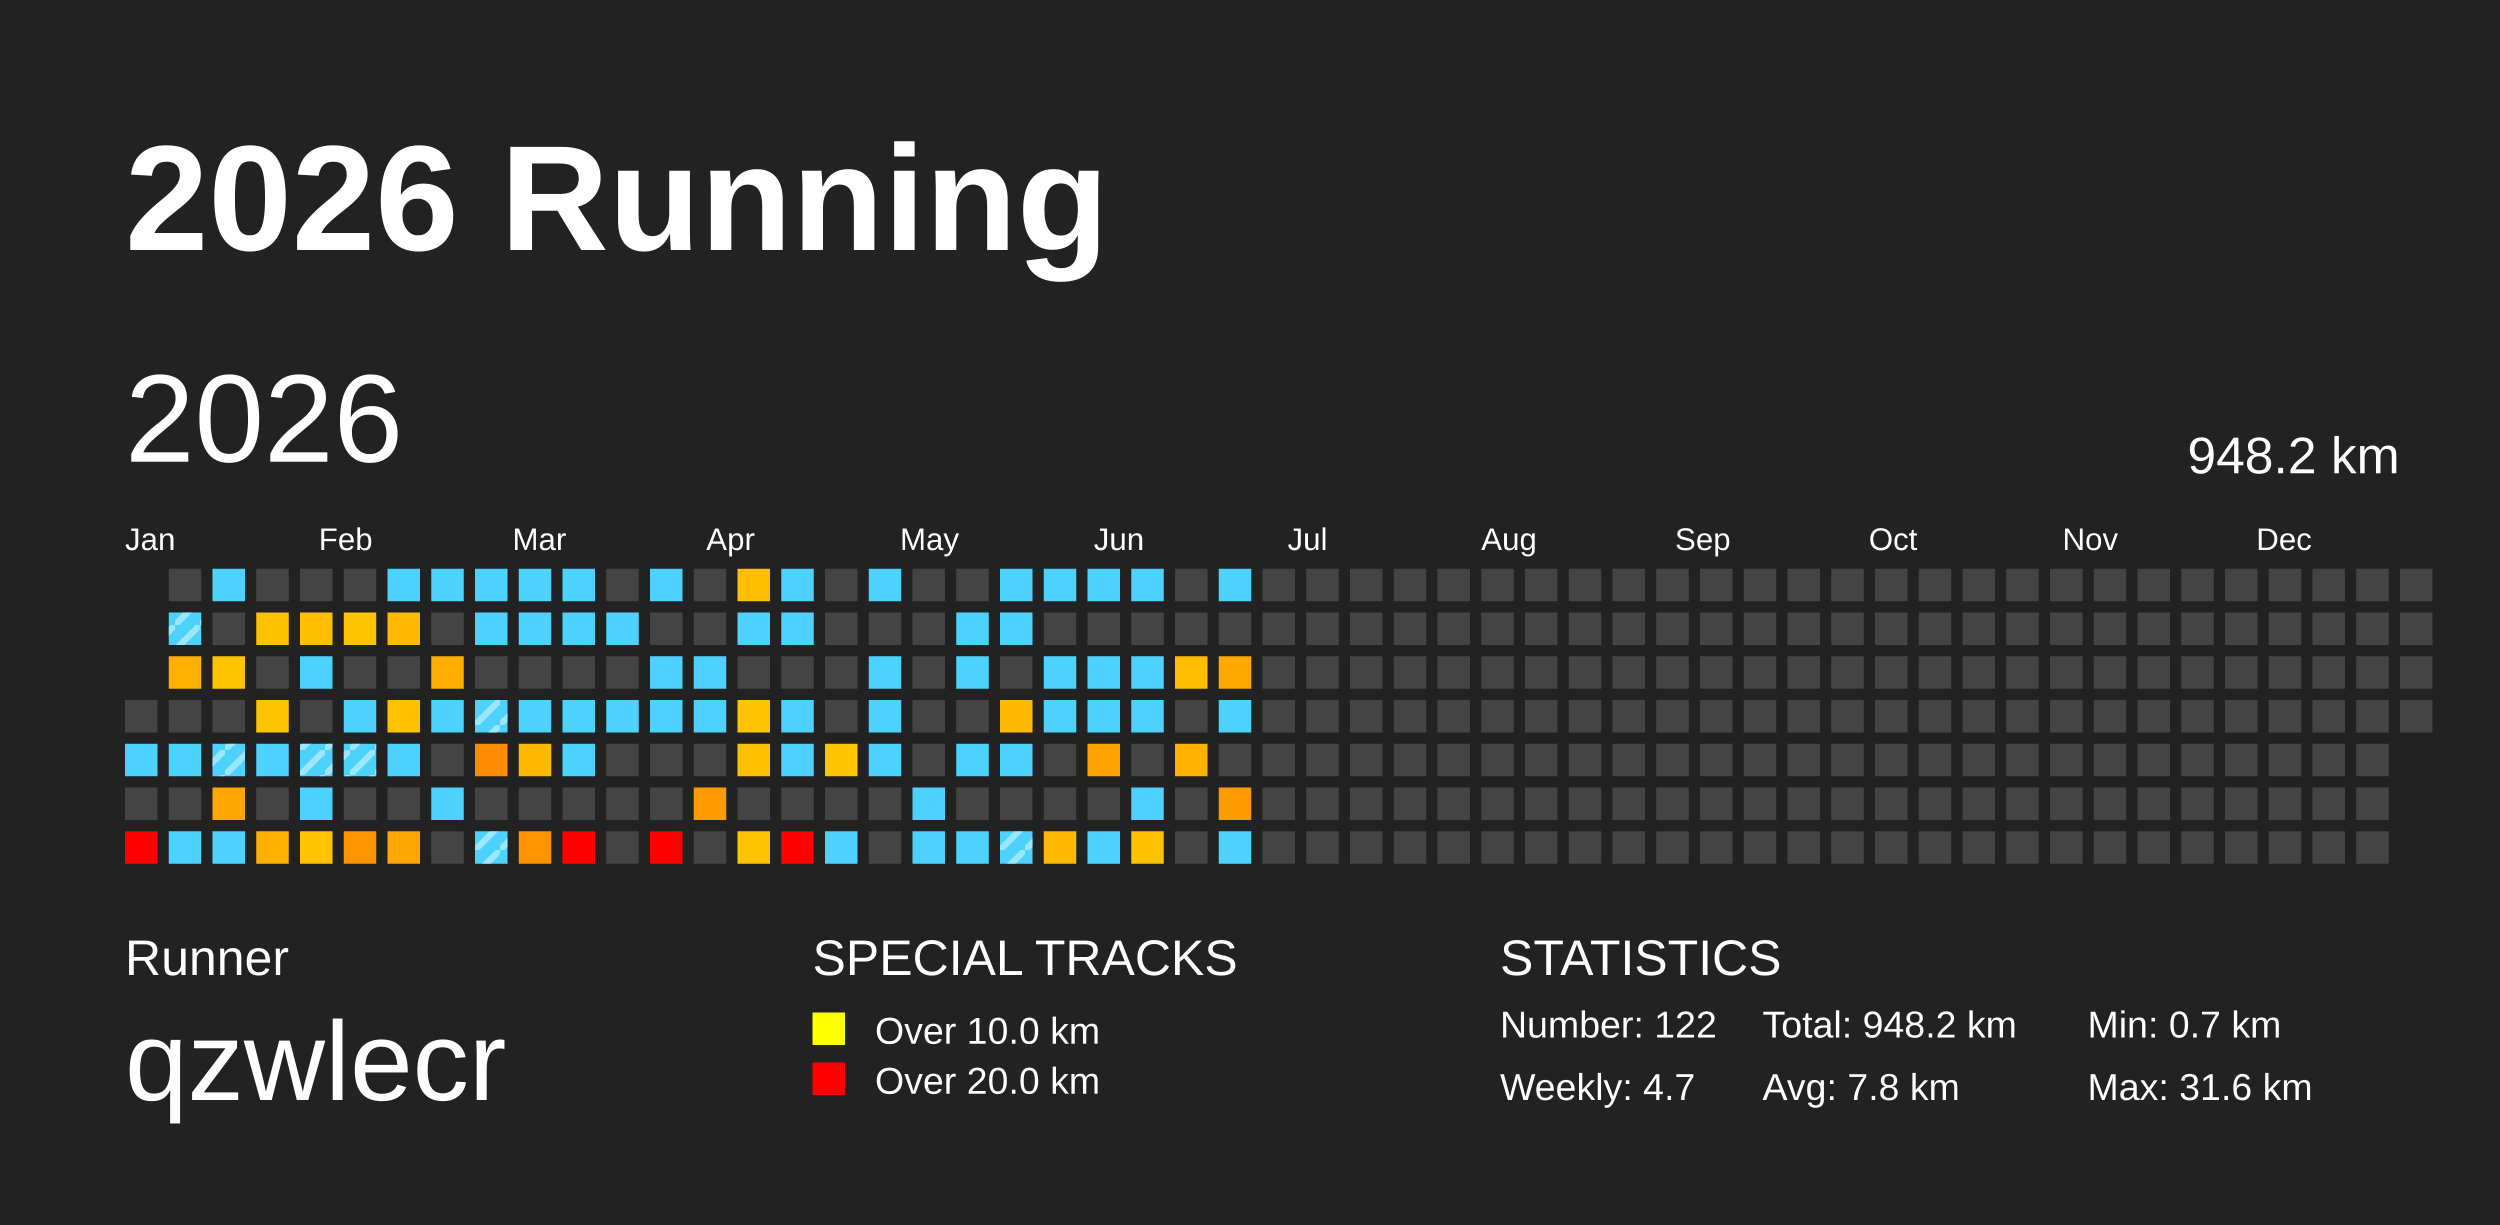
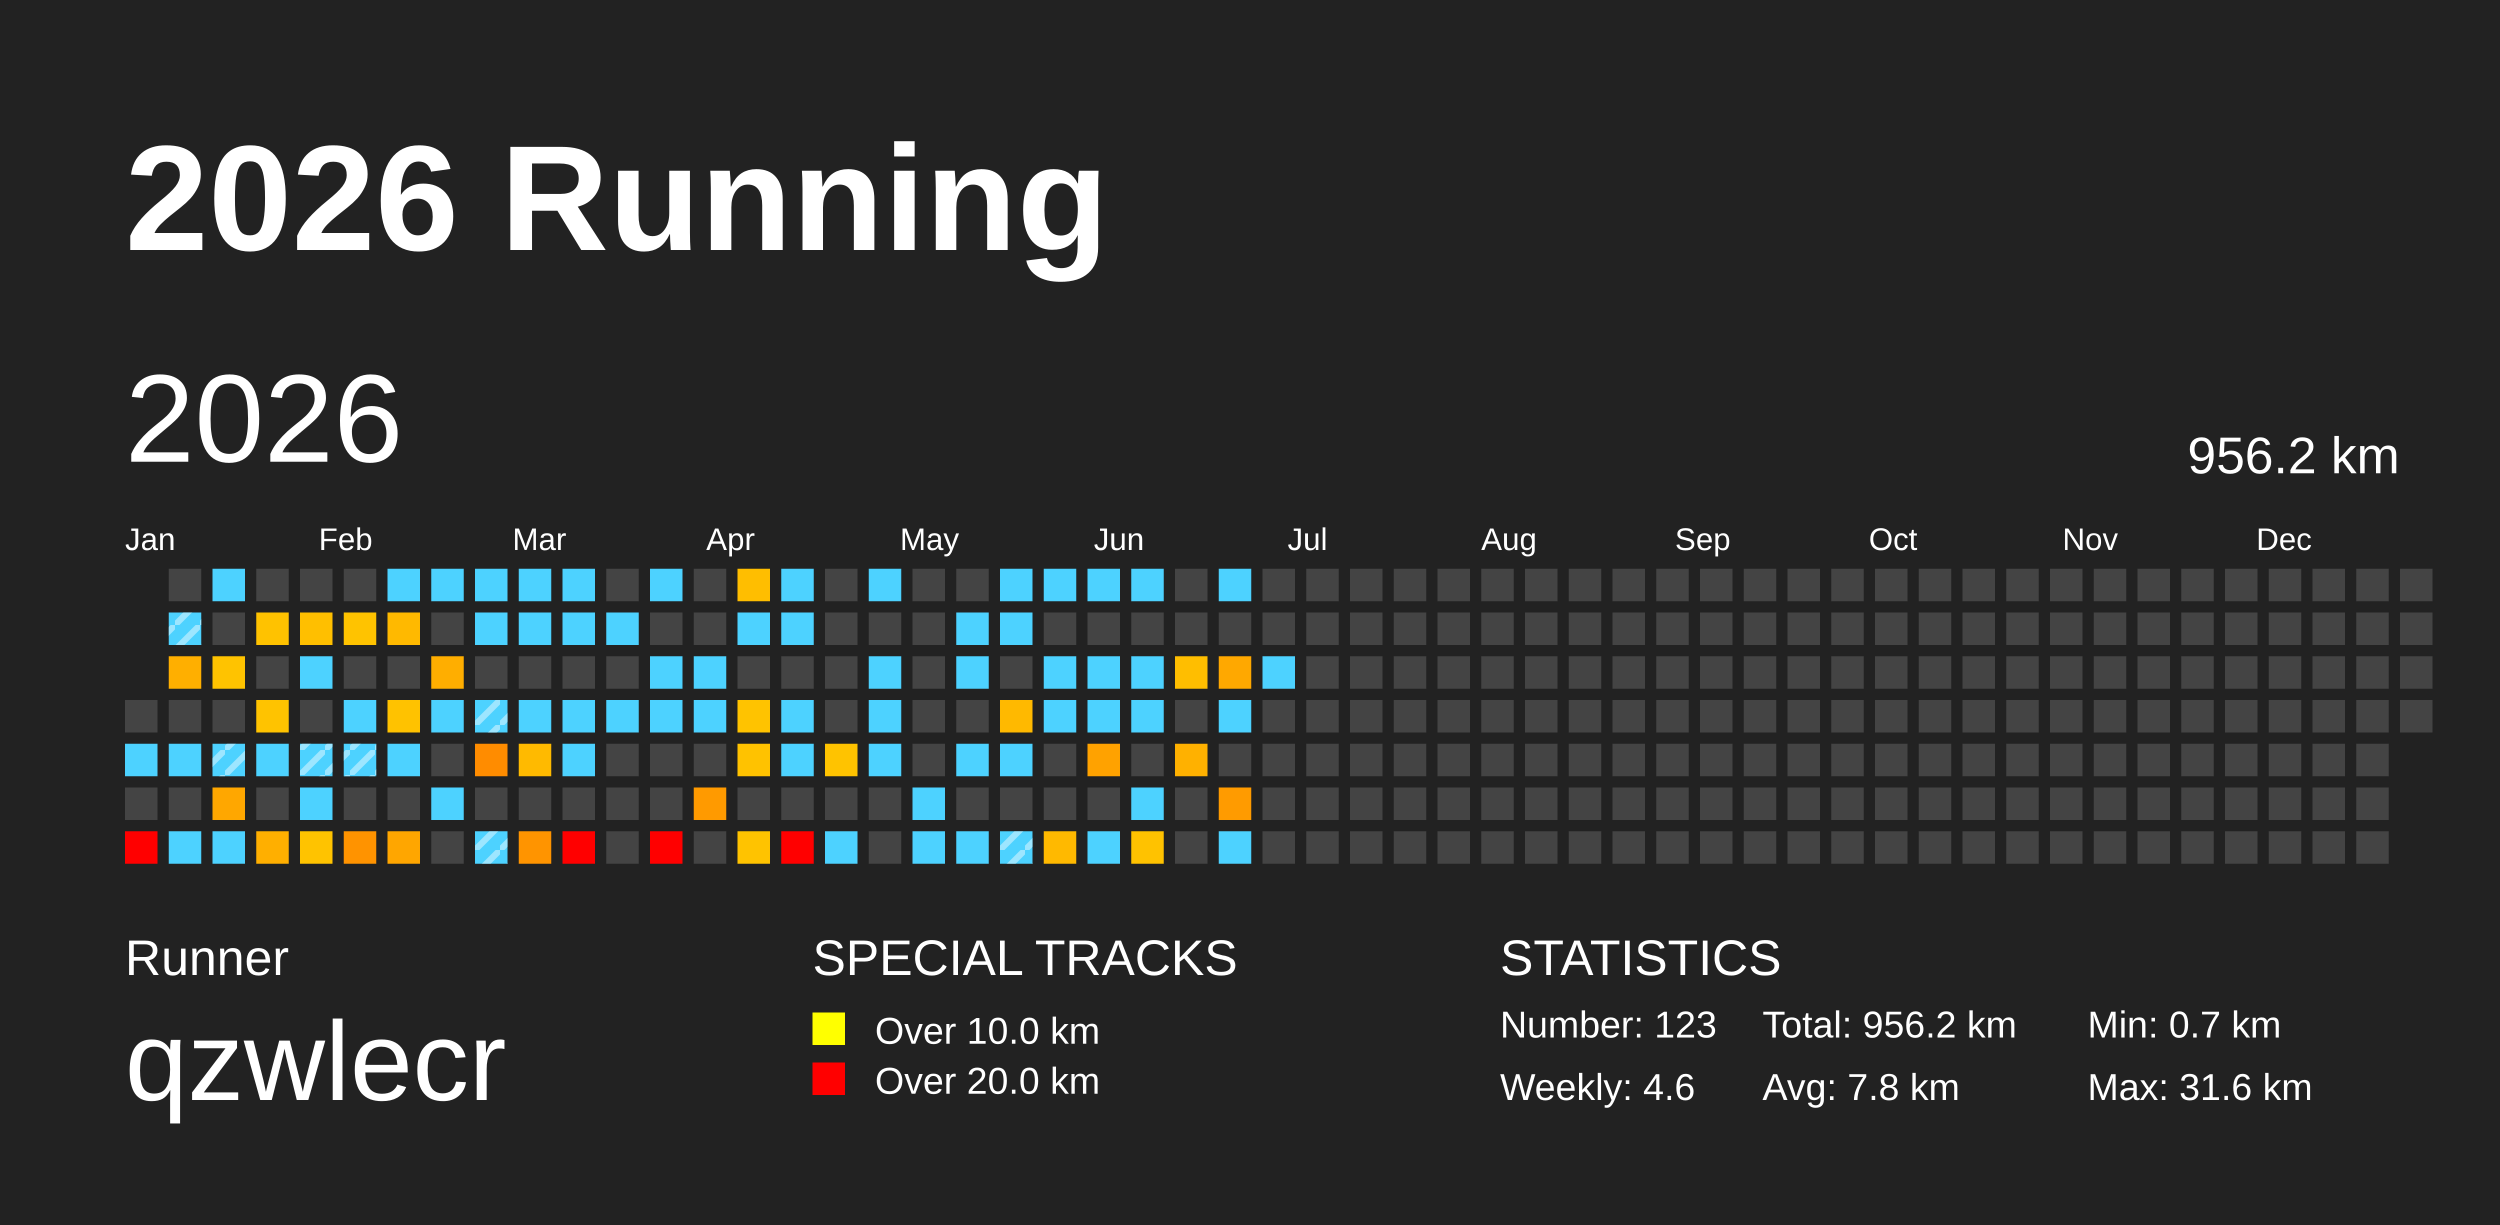
<svg xmlns="http://www.w3.org/2000/svg" baseProfile="full" height="98mm" version="1.1" viewBox="0,0,200,98" width="200mm">
  <defs>
    <pattern height="2" id="indoor-stripe" patternUnits="userSpaceOnUse" width="2">
      <line stroke="white" stroke-opacity="0.45" stroke-width="0.5" x1="0" x2="2" y1="2" y2="0" />
    </pattern>
  </defs>
  <rect fill="#222222" height="98" width="200" x="0" y="0" />
  <text fill="#FFFFFF" style="font-size:12px; font-family:Arial; font-weight:bold;" x="10" y="20">2026 Running</text>
  <text fill="#FFFFFF" style="font-size:4px; font-family:Arial" x="10" y="78">Runner</text>
  <text fill="#FFFFFF" style="font-size:9px; font-family:Arial" x="10" y="88">qzwlecr</text>
  <text fill="#FFFFFF" style="font-size:4px; font-family:Arial" x="65" y="78">SPECIAL TRACKS</text>
  <rect fill="yellow" height="2.6" width="2.6" x="65" y="81" />
  <text fill="#FFFFFF" style="font-size:3px; font-family:Arial" x="70" y="83.5">Over 10.0 km</text>
  <rect fill="red" height="2.6" width="2.6" x="65" y="85" />
  <text fill="#FFFFFF" style="font-size:3px; font-family:Arial" x="70" y="87.5">Over 20.0 km</text>
  <text fill="#FFFFFF" style="font-size:4px; font-family:Arial" x="120" y="78">STATISTICS</text>
-   <text fill="#FFFFFF" style="font-size:3px; font-family:Arial" x="120" y="83">Number: 122</text>
-   <text fill="#FFFFFF" style="font-size:3px; font-family:Arial" x="120" y="88">Weekly: 4.7</text>
-   <text fill="#FFFFFF" style="font-size:3px; font-family:Arial" x="141" y="83">Total: 948.2 km</text>
+   <text fill="#FFFFFF" style="font-size:3px; font-family:Arial" x="120" y="83">Number: 123</text>
+   <text fill="#FFFFFF" style="font-size:3px; font-family:Arial" x="120" y="88">Weekly: 4.6</text>
+   <text fill="#FFFFFF" style="font-size:3px; font-family:Arial" x="141" y="83">Total: 956.2 km</text>
  <text fill="#FFFFFF" style="font-size:3px; font-family:Arial" x="141" y="88">Avg: 7.8 km</text>
  <text fill="#FFFFFF" style="font-size:3px; font-family:Arial" x="167" y="83">Min: 0.7 km</text>
  <text fill="#FFFFFF" style="font-size:3px; font-family:Arial" x="167" y="88">Max: 31.6 km</text>
  <text dominant-baseline="hanging" fill="#FFFFFF" style="font-size:10.0px; font-family:Arial;" x="10" y="30">2026</text>
-   <text dominant-baseline="hanging" fill="#FFFFFF" style="font-size:4.125px; font-family:Arial;" x="175" y="35">948.2 km</text>
+   <text dominant-baseline="hanging" fill="#FFFFFF" style="font-size:4.125px; font-family:Arial;" x="175" y="35">956.2 km</text>
  <text fill="#FFFFFF" style="font-size:2.5px; font-family:Arial" x="10.0" y="44">Jan</text>
  <text fill="#FFFFFF" style="font-size:2.5px; font-family:Arial" x="25.5" y="44">Feb</text>
  <text fill="#FFFFFF" style="font-size:2.5px; font-family:Arial" x="41.0" y="44">Mar</text>
  <text fill="#FFFFFF" style="font-size:2.5px; font-family:Arial" x="56.5" y="44">Apr</text>
  <text fill="#FFFFFF" style="font-size:2.5px; font-family:Arial" x="72.0" y="44">May</text>
  <text fill="#FFFFFF" style="font-size:2.5px; font-family:Arial" x="87.5" y="44">Jun</text>
  <text fill="#FFFFFF" style="font-size:2.5px; font-family:Arial" x="103.0" y="44">Jul</text>
  <text fill="#FFFFFF" style="font-size:2.5px; font-family:Arial" x="118.5" y="44">Aug</text>
  <text fill="#FFFFFF" style="font-size:2.5px; font-family:Arial" x="134.0" y="44">Sep</text>
  <text fill="#FFFFFF" style="font-size:2.5px; font-family:Arial" x="149.5" y="44">Oct</text>
  <text fill="#FFFFFF" style="font-size:2.5px; font-family:Arial" x="165.0" y="44">Nov</text>
  <text fill="#FFFFFF" style="font-size:2.5px; font-family:Arial" x="180.5" y="44">Dec</text>
  <rect fill="#444444" height="2.6" width="2.6" x="10.0" y="56.0" />
  <rect fill="#4dd2ff" height="2.6" width="2.6" x="10.0" y="59.5" />
  <rect fill="#444444" height="2.6" width="2.6" x="10.0" y="63.0" />
  <rect fill="red" height="2.6" width="2.6" x="10.0" y="66.5" />
  <rect fill="#444444" height="2.6" width="2.6" x="13.5" y="45.5" />
  <rect fill="#4dd2ff" height="2.6" width="2.6" x="13.5" y="49.0" />
  <rect fill="url(#indoor-stripe)" height="2.6" style="pointer-events: none;" width="2.6" x="13.5" y="49.0" />
  <rect fill="#ffaf00" height="2.6" width="2.6" x="13.5" y="52.5" />
  <rect fill="#444444" height="2.6" width="2.6" x="13.5" y="56.0" />
  <rect fill="#4dd2ff" height="2.6" width="2.6" x="13.5" y="59.5" />
  <rect fill="#444444" height="2.6" width="2.6" x="13.5" y="63.0" />
  <rect fill="#4dd2ff" height="2.6" width="2.6" x="13.5" y="66.5" />
  <rect fill="#4dd2ff" height="2.6" width="2.6" x="17.0" y="45.5" />
  <rect fill="#444444" height="2.6" width="2.6" x="17.0" y="49.0" />
  <rect fill="#ffc300" height="2.6" width="2.6" x="17.0" y="52.5" />
  <rect fill="#444444" height="2.6" width="2.6" x="17.0" y="56.0" />
  <rect fill="#4dd2ff" height="2.6" width="2.6" x="17.0" y="59.5" />
  <rect fill="url(#indoor-stripe)" height="2.6" style="pointer-events: none;" width="2.6" x="17.0" y="59.5" />
  <rect fill="#ffa700" height="2.6" width="2.6" x="17.0" y="63.0" />
  <rect fill="#4dd2ff" height="2.6" width="2.6" x="17.0" y="66.5" />
  <rect fill="#444444" height="2.6" width="2.6" x="20.5" y="45.5" />
  <rect fill="#ffc200" height="2.6" width="2.6" x="20.5" y="49.0" />
  <rect fill="#444444" height="2.6" width="2.6" x="20.5" y="52.5" />
  <rect fill="#ffc300" height="2.6" width="2.6" x="20.5" y="56.0" />
  <rect fill="#4dd2ff" height="2.6" width="2.6" x="20.5" y="59.5" />
  <rect fill="#444444" height="2.6" width="2.6" x="20.5" y="63.0" />
  <rect fill="#ffaf00" height="2.6" width="2.6" x="20.5" y="66.5" />
  <rect fill="#444444" height="2.6" width="2.6" x="24.0" y="45.5" />
  <rect fill="#ffbf00" height="2.6" width="2.6" x="24.0" y="49.0" />
  <rect fill="#4dd2ff" height="2.6" width="2.6" x="24.0" y="52.5" />
  <rect fill="#444444" height="2.6" width="2.6" x="24.0" y="56.0" />
  <rect fill="#4dd2ff" height="2.6" width="2.6" x="24.0" y="59.5" />
  <rect fill="url(#indoor-stripe)" height="2.6" style="pointer-events: none;" width="2.6" x="24.0" y="59.5" />
  <rect fill="#4dd2ff" height="2.6" width="2.6" x="24.0" y="63.0" />
  <rect fill="#ffc300" height="2.6" width="2.6" x="24.0" y="66.5" />
  <rect fill="#444444" height="2.6" width="2.6" x="27.5" y="45.5" />
  <rect fill="#ffc300" height="2.6" width="2.6" x="27.5" y="49.0" />
  <rect fill="#444444" height="2.6" width="2.6" x="27.5" y="52.5" />
  <rect fill="#4dd2ff" height="2.6" width="2.6" x="27.5" y="56.0" />
  <rect fill="#4dd2ff" height="2.6" width="2.6" x="27.5" y="59.5" />
  <rect fill="url(#indoor-stripe)" height="2.6" style="pointer-events: none;" width="2.6" x="27.5" y="59.5" />
  <rect fill="#444444" height="2.6" width="2.6" x="27.5" y="63.0" />
  <rect fill="#ff9300" height="2.6" width="2.6" x="27.5" y="66.5" />
  <rect fill="#4dd2ff" height="2.6" width="2.6" x="31.0" y="45.5" />
  <rect fill="#ffb900" height="2.6" width="2.6" x="31.0" y="49.0" />
  <rect fill="#444444" height="2.6" width="2.6" x="31.0" y="52.5" />
  <rect fill="#ffc200" height="2.6" width="2.6" x="31.0" y="56.0" />
  <rect fill="#4dd2ff" height="2.6" width="2.6" x="31.0" y="59.5" />
  <rect fill="#444444" height="2.6" width="2.6" x="31.0" y="63.0" />
  <rect fill="#ffa600" height="2.6" width="2.6" x="31.0" y="66.5" />
  <rect fill="#4dd2ff" height="2.6" width="2.6" x="34.5" y="45.5" />
  <rect fill="#444444" height="2.6" width="2.6" x="34.5" y="49.0" />
  <rect fill="#ffae00" height="2.6" width="2.6" x="34.5" y="52.5" />
  <rect fill="#4dd2ff" height="2.6" width="2.6" x="34.5" y="56.0" />
  <rect fill="#444444" height="2.6" width="2.6" x="34.5" y="59.5" />
  <rect fill="#4dd2ff" height="2.6" width="2.6" x="34.5" y="63.0" />
  <rect fill="#444444" height="2.6" width="2.6" x="34.5" y="66.5" />
  <rect fill="#4dd2ff" height="2.6" width="2.6" x="38.0" y="45.5" />
  <rect fill="#4dd2ff" height="2.6" width="2.6" x="38.0" y="49.0" />
  <rect fill="#444444" height="2.6" width="2.6" x="38.0" y="52.5" />
  <rect fill="#4dd2ff" height="2.6" width="2.6" x="38.0" y="56.0" />
  <rect fill="url(#indoor-stripe)" height="2.6" style="pointer-events: none;" width="2.6" x="38.0" y="56.0" />
  <rect fill="#ff8c00" height="2.6" width="2.6" x="38.0" y="59.5" />
  <rect fill="#444444" height="2.6" width="2.6" x="38.0" y="63.0" />
  <rect fill="#4dd2ff" height="2.6" width="2.6" x="38.0" y="66.5" />
  <rect fill="url(#indoor-stripe)" height="2.6" style="pointer-events: none;" width="2.6" x="38.0" y="66.5" />
  <rect fill="#4dd2ff" height="2.6" width="2.6" x="41.5" y="45.5" />
  <rect fill="#4dd2ff" height="2.6" width="2.6" x="41.5" y="49.0" />
  <rect fill="#444444" height="2.6" width="2.6" x="41.5" y="52.5" />
  <rect fill="#4dd2ff" height="2.6" width="2.6" x="41.5" y="56.0" />
  <rect fill="#ffba00" height="2.6" width="2.6" x="41.5" y="59.5" />
  <rect fill="#444444" height="2.6" width="2.6" x="41.5" y="63.0" />
  <rect fill="#ff9400" height="2.6" width="2.6" x="41.5" y="66.5" />
  <rect fill="#4dd2ff" height="2.6" width="2.6" x="45.0" y="45.5" />
  <rect fill="#4dd2ff" height="2.6" width="2.6" x="45.0" y="49.0" />
  <rect fill="#444444" height="2.6" width="2.6" x="45.0" y="52.5" />
  <rect fill="#4dd2ff" height="2.6" width="2.6" x="45.0" y="56.0" />
  <rect fill="#4dd2ff" height="2.6" width="2.6" x="45.0" y="59.5" />
  <rect fill="#444444" height="2.6" width="2.6" x="45.0" y="63.0" />
  <rect fill="red" height="2.6" width="2.6" x="45.0" y="66.5" />
  <rect fill="#444444" height="2.6" width="2.6" x="48.5" y="45.5" />
  <rect fill="#4dd2ff" height="2.6" width="2.6" x="48.5" y="49.0" />
  <rect fill="#444444" height="2.6" width="2.6" x="48.5" y="52.5" />
  <rect fill="#4dd2ff" height="2.6" width="2.6" x="48.5" y="56.0" />
  <rect fill="#444444" height="2.6" width="2.6" x="48.5" y="59.5" />
  <rect fill="#444444" height="2.6" width="2.6" x="48.5" y="63.0" />
  <rect fill="#444444" height="2.6" width="2.6" x="48.5" y="66.5" />
  <rect fill="#4dd2ff" height="2.6" width="2.6" x="52.0" y="45.5" />
  <rect fill="#444444" height="2.6" width="2.6" x="52.0" y="49.0" />
  <rect fill="#4dd2ff" height="2.6" width="2.6" x="52.0" y="52.5" />
  <rect fill="#4dd2ff" height="2.6" width="2.6" x="52.0" y="56.0" />
  <rect fill="#444444" height="2.6" width="2.6" x="52.0" y="59.5" />
  <rect fill="#444444" height="2.6" width="2.6" x="52.0" y="63.0" />
  <rect fill="red" height="2.6" width="2.6" x="52.0" y="66.5" />
  <rect fill="#444444" height="2.6" width="2.6" x="55.5" y="45.5" />
  <rect fill="#444444" height="2.6" width="2.6" x="55.5" y="49.0" />
  <rect fill="#4dd2ff" height="2.6" width="2.6" x="55.5" y="52.5" />
  <rect fill="#4dd2ff" height="2.6" width="2.6" x="55.5" y="56.0" />
  <rect fill="#444444" height="2.6" width="2.6" x="55.5" y="59.5" />
  <rect fill="#ff9a00" height="2.6" width="2.6" x="55.5" y="63.0" />
  <rect fill="#444444" height="2.6" width="2.6" x="55.5" y="66.5" />
  <rect fill="#ffbe00" height="2.6" width="2.6" x="59.0" y="45.5" />
  <rect fill="#4dd2ff" height="2.6" width="2.6" x="59.0" y="49.0" />
  <rect fill="#444444" height="2.6" width="2.6" x="59.0" y="52.5" />
  <rect fill="#ffc300" height="2.6" width="2.6" x="59.0" y="56.0" />
  <rect fill="#ffc200" height="2.6" width="2.6" x="59.0" y="59.5" />
  <rect fill="#444444" height="2.6" width="2.6" x="59.0" y="63.0" />
  <rect fill="#ffc300" height="2.6" width="2.6" x="59.0" y="66.5" />
  <rect fill="#4dd2ff" height="2.6" width="2.6" x="62.5" y="45.5" />
  <rect fill="#4dd2ff" height="2.6" width="2.6" x="62.5" y="49.0" />
  <rect fill="#444444" height="2.6" width="2.6" x="62.5" y="52.5" />
  <rect fill="#4dd2ff" height="2.6" width="2.6" x="62.5" y="56.0" />
  <rect fill="#4dd2ff" height="2.6" width="2.6" x="62.5" y="59.5" />
  <rect fill="#444444" height="2.6" width="2.6" x="62.5" y="63.0" />
  <rect fill="red" height="2.6" width="2.6" x="62.5" y="66.5" />
  <rect fill="#444444" height="2.6" width="2.6" x="66.0" y="45.5" />
  <rect fill="#444444" height="2.6" width="2.6" x="66.0" y="49.0" />
  <rect fill="#444444" height="2.6" width="2.6" x="66.0" y="52.5" />
  <rect fill="#444444" height="2.6" width="2.6" x="66.0" y="56.0" />
  <rect fill="#ffc300" height="2.6" width="2.6" x="66.0" y="59.5" />
  <rect fill="#444444" height="2.6" width="2.6" x="66.0" y="63.0" />
  <rect fill="#4dd2ff" height="2.6" width="2.6" x="66.0" y="66.5" />
  <rect fill="#4dd2ff" height="2.6" width="2.6" x="69.5" y="45.5" />
  <rect fill="#444444" height="2.6" width="2.6" x="69.5" y="49.0" />
  <rect fill="#4dd2ff" height="2.6" width="2.6" x="69.5" y="52.5" />
  <rect fill="#4dd2ff" height="2.6" width="2.6" x="69.5" y="56.0" />
  <rect fill="#4dd2ff" height="2.6" width="2.6" x="69.5" y="59.5" />
  <rect fill="#444444" height="2.6" width="2.6" x="69.5" y="63.0" />
  <rect fill="#444444" height="2.6" width="2.6" x="69.5" y="66.5" />
  <rect fill="#444444" height="2.6" width="2.6" x="73.0" y="45.5" />
  <rect fill="#444444" height="2.6" width="2.6" x="73.0" y="49.0" />
  <rect fill="#444444" height="2.6" width="2.6" x="73.0" y="52.5" />
  <rect fill="#444444" height="2.6" width="2.6" x="73.0" y="56.0" />
  <rect fill="#444444" height="2.6" width="2.6" x="73.0" y="59.5" />
  <rect fill="#4dd2ff" height="2.6" width="2.6" x="73.0" y="63.0" />
  <rect fill="#4dd2ff" height="2.6" width="2.6" x="73.0" y="66.5" />
  <rect fill="#444444" height="2.6" width="2.6" x="76.5" y="45.5" />
  <rect fill="#4dd2ff" height="2.6" width="2.6" x="76.5" y="49.0" />
  <rect fill="#4dd2ff" height="2.6" width="2.6" x="76.5" y="52.5" />
  <rect fill="#444444" height="2.6" width="2.6" x="76.5" y="56.0" />
  <rect fill="#4dd2ff" height="2.6" width="2.6" x="76.5" y="59.5" />
  <rect fill="#444444" height="2.6" width="2.6" x="76.5" y="63.0" />
  <rect fill="#4dd2ff" height="2.6" width="2.6" x="76.5" y="66.5" />
  <rect fill="#4dd2ff" height="2.6" width="2.6" x="80.0" y="45.5" />
  <rect fill="#4dd2ff" height="2.6" width="2.6" x="80.0" y="49.0" />
  <rect fill="#444444" height="2.6" width="2.6" x="80.0" y="52.5" />
  <rect fill="#ffb900" height="2.6" width="2.6" x="80.0" y="56.0" />
  <rect fill="#4dd2ff" height="2.6" width="2.6" x="80.0" y="59.5" />
  <rect fill="#444444" height="2.6" width="2.6" x="80.0" y="63.0" />
  <rect fill="#4dd2ff" height="2.6" width="2.6" x="80.0" y="66.5" />
  <rect fill="url(#indoor-stripe)" height="2.6" style="pointer-events: none;" width="2.6" x="80.0" y="66.5" />
  <rect fill="#4dd2ff" height="2.6" width="2.6" x="83.5" y="45.5" />
  <rect fill="#444444" height="2.6" width="2.6" x="83.5" y="49.0" />
  <rect fill="#4dd2ff" height="2.6" width="2.6" x="83.5" y="52.5" />
  <rect fill="#4dd2ff" height="2.6" width="2.6" x="83.5" y="56.0" />
  <rect fill="#444444" height="2.6" width="2.6" x="83.5" y="59.5" />
  <rect fill="#444444" height="2.6" width="2.6" x="83.5" y="63.0" />
  <rect fill="#ffb900" height="2.6" width="2.6" x="83.5" y="66.5" />
  <rect fill="#4dd2ff" height="2.6" width="2.6" x="87.0" y="45.5" />
  <rect fill="#444444" height="2.6" width="2.6" x="87.0" y="49.0" />
  <rect fill="#4dd2ff" height="2.6" width="2.6" x="87.0" y="52.5" />
  <rect fill="#4dd2ff" height="2.6" width="2.6" x="87.0" y="56.0" />
  <rect fill="#ffa200" height="2.6" width="2.6" x="87.0" y="59.5" />
  <rect fill="#444444" height="2.6" width="2.6" x="87.0" y="63.0" />
  <rect fill="#4dd2ff" height="2.6" width="2.6" x="87.0" y="66.5" />
  <rect fill="#4dd2ff" height="2.6" width="2.6" x="90.5" y="45.5" />
  <rect fill="#444444" height="2.6" width="2.6" x="90.5" y="49.0" />
  <rect fill="#4dd2ff" height="2.6" width="2.6" x="90.5" y="52.5" />
  <rect fill="#4dd2ff" height="2.6" width="2.6" x="90.5" y="56.0" />
  <rect fill="#444444" height="2.6" width="2.6" x="90.5" y="59.5" />
  <rect fill="#4dd2ff" height="2.6" width="2.6" x="90.5" y="63.0" />
  <rect fill="#ffc200" height="2.6" width="2.6" x="90.5" y="66.5" />
  <rect fill="#444444" height="2.6" width="2.6" x="94.0" y="45.5" />
  <rect fill="#444444" height="2.6" width="2.6" x="94.0" y="49.0" />
  <rect fill="#ffbe00" height="2.6" width="2.6" x="94.0" y="52.5" />
  <rect fill="#444444" height="2.6" width="2.6" x="94.0" y="56.0" />
  <rect fill="#ffb100" height="2.6" width="2.6" x="94.0" y="59.5" />
  <rect fill="#444444" height="2.6" width="2.6" x="94.0" y="63.0" />
  <rect fill="#444444" height="2.6" width="2.6" x="94.0" y="66.5" />
  <rect fill="#4dd2ff" height="2.6" width="2.6" x="97.5" y="45.5" />
  <rect fill="#444444" height="2.6" width="2.6" x="97.5" y="49.0" />
  <rect fill="#ffa800" height="2.6" width="2.6" x="97.5" y="52.5" />
  <rect fill="#4dd2ff" height="2.6" width="2.6" x="97.5" y="56.0" />
  <rect fill="#444444" height="2.6" width="2.6" x="97.5" y="59.5" />
  <rect fill="#ff9b00" height="2.6" width="2.6" x="97.5" y="63.0" />
  <rect fill="#4dd2ff" height="2.6" width="2.6" x="97.5" y="66.5" />
  <rect fill="#444444" height="2.6" width="2.6" x="101.0" y="45.5" />
  <rect fill="#444444" height="2.6" width="2.6" x="101.0" y="49.0" />
-   <rect fill="#444444" height="2.6" width="2.6" x="101.0" y="52.5" />
+   <rect fill="#4dd2ff" height="2.6" width="2.6" x="101.0" y="52.5" />
  <rect fill="#444444" height="2.6" width="2.6" x="101.0" y="56.0" />
  <rect fill="#444444" height="2.6" width="2.6" x="101.0" y="59.5" />
  <rect fill="#444444" height="2.6" width="2.6" x="101.0" y="63.0" />
  <rect fill="#444444" height="2.6" width="2.6" x="101.0" y="66.5" />
  <rect fill="#444444" height="2.6" width="2.6" x="104.5" y="45.5" />
  <rect fill="#444444" height="2.6" width="2.6" x="104.5" y="49.0" />
  <rect fill="#444444" height="2.6" width="2.6" x="104.5" y="52.5" />
  <rect fill="#444444" height="2.6" width="2.6" x="104.5" y="56.0" />
  <rect fill="#444444" height="2.6" width="2.6" x="104.5" y="59.5" />
  <rect fill="#444444" height="2.6" width="2.6" x="104.5" y="63.0" />
  <rect fill="#444444" height="2.6" width="2.6" x="104.5" y="66.5" />
  <rect fill="#444444" height="2.6" width="2.6" x="108.0" y="45.5" />
  <rect fill="#444444" height="2.6" width="2.6" x="108.0" y="49.0" />
  <rect fill="#444444" height="2.6" width="2.6" x="108.0" y="52.5" />
  <rect fill="#444444" height="2.6" width="2.6" x="108.0" y="56.0" />
  <rect fill="#444444" height="2.6" width="2.6" x="108.0" y="59.5" />
  <rect fill="#444444" height="2.6" width="2.6" x="108.0" y="63.0" />
  <rect fill="#444444" height="2.6" width="2.6" x="108.0" y="66.5" />
  <rect fill="#444444" height="2.6" width="2.6" x="111.5" y="45.5" />
  <rect fill="#444444" height="2.6" width="2.6" x="111.5" y="49.0" />
  <rect fill="#444444" height="2.6" width="2.6" x="111.5" y="52.5" />
  <rect fill="#444444" height="2.6" width="2.6" x="111.5" y="56.0" />
  <rect fill="#444444" height="2.6" width="2.6" x="111.5" y="59.5" />
  <rect fill="#444444" height="2.6" width="2.6" x="111.5" y="63.0" />
  <rect fill="#444444" height="2.6" width="2.6" x="111.5" y="66.5" />
  <rect fill="#444444" height="2.6" width="2.6" x="115.0" y="45.5" />
  <rect fill="#444444" height="2.6" width="2.6" x="115.0" y="49.0" />
  <rect fill="#444444" height="2.6" width="2.6" x="115.0" y="52.5" />
  <rect fill="#444444" height="2.6" width="2.6" x="115.0" y="56.0" />
  <rect fill="#444444" height="2.6" width="2.6" x="115.0" y="59.5" />
  <rect fill="#444444" height="2.6" width="2.6" x="115.0" y="63.0" />
  <rect fill="#444444" height="2.6" width="2.6" x="115.0" y="66.5" />
  <rect fill="#444444" height="2.6" width="2.6" x="118.5" y="45.5" />
  <rect fill="#444444" height="2.6" width="2.6" x="118.5" y="49.0" />
  <rect fill="#444444" height="2.6" width="2.6" x="118.5" y="52.5" />
  <rect fill="#444444" height="2.6" width="2.6" x="118.5" y="56.0" />
  <rect fill="#444444" height="2.6" width="2.6" x="118.5" y="59.5" />
  <rect fill="#444444" height="2.6" width="2.6" x="118.5" y="63.0" />
  <rect fill="#444444" height="2.6" width="2.6" x="118.5" y="66.5" />
  <rect fill="#444444" height="2.6" width="2.6" x="122.0" y="45.5" />
  <rect fill="#444444" height="2.6" width="2.6" x="122.0" y="49.0" />
  <rect fill="#444444" height="2.6" width="2.6" x="122.0" y="52.5" />
  <rect fill="#444444" height="2.6" width="2.6" x="122.0" y="56.0" />
  <rect fill="#444444" height="2.6" width="2.6" x="122.0" y="59.5" />
  <rect fill="#444444" height="2.6" width="2.6" x="122.0" y="63.0" />
  <rect fill="#444444" height="2.6" width="2.6" x="122.0" y="66.5" />
  <rect fill="#444444" height="2.6" width="2.6" x="125.5" y="45.5" />
  <rect fill="#444444" height="2.6" width="2.6" x="125.5" y="49.0" />
  <rect fill="#444444" height="2.6" width="2.6" x="125.5" y="52.5" />
  <rect fill="#444444" height="2.6" width="2.6" x="125.5" y="56.0" />
  <rect fill="#444444" height="2.6" width="2.6" x="125.5" y="59.5" />
  <rect fill="#444444" height="2.6" width="2.6" x="125.5" y="63.0" />
  <rect fill="#444444" height="2.6" width="2.6" x="125.5" y="66.5" />
  <rect fill="#444444" height="2.6" width="2.6" x="129.0" y="45.5" />
  <rect fill="#444444" height="2.6" width="2.6" x="129.0" y="49.0" />
  <rect fill="#444444" height="2.6" width="2.6" x="129.0" y="52.5" />
  <rect fill="#444444" height="2.6" width="2.6" x="129.0" y="56.0" />
  <rect fill="#444444" height="2.6" width="2.6" x="129.0" y="59.5" />
  <rect fill="#444444" height="2.6" width="2.6" x="129.0" y="63.0" />
  <rect fill="#444444" height="2.6" width="2.6" x="129.0" y="66.5" />
  <rect fill="#444444" height="2.6" width="2.6" x="132.5" y="45.5" />
  <rect fill="#444444" height="2.6" width="2.6" x="132.5" y="49.0" />
  <rect fill="#444444" height="2.6" width="2.6" x="132.5" y="52.5" />
  <rect fill="#444444" height="2.6" width="2.6" x="132.5" y="56.0" />
  <rect fill="#444444" height="2.6" width="2.6" x="132.5" y="59.5" />
  <rect fill="#444444" height="2.6" width="2.6" x="132.5" y="63.0" />
  <rect fill="#444444" height="2.6" width="2.6" x="132.5" y="66.5" />
  <rect fill="#444444" height="2.6" width="2.6" x="136.0" y="45.5" />
  <rect fill="#444444" height="2.6" width="2.6" x="136.0" y="49.0" />
  <rect fill="#444444" height="2.6" width="2.6" x="136.0" y="52.5" />
  <rect fill="#444444" height="2.6" width="2.6" x="136.0" y="56.0" />
  <rect fill="#444444" height="2.6" width="2.6" x="136.0" y="59.5" />
  <rect fill="#444444" height="2.6" width="2.6" x="136.0" y="63.0" />
  <rect fill="#444444" height="2.6" width="2.6" x="136.0" y="66.5" />
  <rect fill="#444444" height="2.6" width="2.6" x="139.5" y="45.5" />
  <rect fill="#444444" height="2.6" width="2.6" x="139.5" y="49.0" />
  <rect fill="#444444" height="2.6" width="2.6" x="139.5" y="52.5" />
  <rect fill="#444444" height="2.6" width="2.6" x="139.5" y="56.0" />
  <rect fill="#444444" height="2.6" width="2.6" x="139.5" y="59.5" />
  <rect fill="#444444" height="2.6" width="2.6" x="139.5" y="63.0" />
  <rect fill="#444444" height="2.6" width="2.6" x="139.5" y="66.5" />
  <rect fill="#444444" height="2.6" width="2.6" x="143.0" y="45.5" />
  <rect fill="#444444" height="2.6" width="2.6" x="143.0" y="49.0" />
  <rect fill="#444444" height="2.6" width="2.6" x="143.0" y="52.5" />
  <rect fill="#444444" height="2.6" width="2.6" x="143.0" y="56.0" />
  <rect fill="#444444" height="2.6" width="2.6" x="143.0" y="59.5" />
  <rect fill="#444444" height="2.6" width="2.6" x="143.0" y="63.0" />
  <rect fill="#444444" height="2.6" width="2.6" x="143.0" y="66.5" />
  <rect fill="#444444" height="2.6" width="2.6" x="146.5" y="45.5" />
  <rect fill="#444444" height="2.6" width="2.6" x="146.5" y="49.0" />
  <rect fill="#444444" height="2.6" width="2.6" x="146.5" y="52.5" />
  <rect fill="#444444" height="2.6" width="2.6" x="146.5" y="56.0" />
  <rect fill="#444444" height="2.6" width="2.6" x="146.5" y="59.5" />
  <rect fill="#444444" height="2.6" width="2.6" x="146.5" y="63.0" />
  <rect fill="#444444" height="2.6" width="2.6" x="146.5" y="66.5" />
  <rect fill="#444444" height="2.6" width="2.6" x="150.0" y="45.5" />
  <rect fill="#444444" height="2.6" width="2.6" x="150.0" y="49.0" />
  <rect fill="#444444" height="2.6" width="2.6" x="150.0" y="52.5" />
  <rect fill="#444444" height="2.6" width="2.6" x="150.0" y="56.0" />
  <rect fill="#444444" height="2.6" width="2.6" x="150.0" y="59.5" />
  <rect fill="#444444" height="2.6" width="2.6" x="150.0" y="63.0" />
  <rect fill="#444444" height="2.6" width="2.6" x="150.0" y="66.5" />
  <rect fill="#444444" height="2.6" width="2.6" x="153.5" y="45.5" />
  <rect fill="#444444" height="2.6" width="2.6" x="153.5" y="49.0" />
  <rect fill="#444444" height="2.6" width="2.6" x="153.5" y="52.5" />
  <rect fill="#444444" height="2.6" width="2.6" x="153.5" y="56.0" />
  <rect fill="#444444" height="2.6" width="2.6" x="153.5" y="59.5" />
  <rect fill="#444444" height="2.6" width="2.6" x="153.5" y="63.0" />
  <rect fill="#444444" height="2.6" width="2.6" x="153.5" y="66.5" />
  <rect fill="#444444" height="2.6" width="2.6" x="157.0" y="45.5" />
  <rect fill="#444444" height="2.6" width="2.6" x="157.0" y="49.0" />
  <rect fill="#444444" height="2.6" width="2.6" x="157.0" y="52.5" />
  <rect fill="#444444" height="2.6" width="2.6" x="157.0" y="56.0" />
  <rect fill="#444444" height="2.6" width="2.6" x="157.0" y="59.5" />
  <rect fill="#444444" height="2.6" width="2.6" x="157.0" y="63.0" />
  <rect fill="#444444" height="2.6" width="2.6" x="157.0" y="66.5" />
  <rect fill="#444444" height="2.6" width="2.6" x="160.5" y="45.5" />
  <rect fill="#444444" height="2.6" width="2.6" x="160.5" y="49.0" />
  <rect fill="#444444" height="2.6" width="2.6" x="160.5" y="52.5" />
  <rect fill="#444444" height="2.6" width="2.6" x="160.5" y="56.0" />
  <rect fill="#444444" height="2.6" width="2.6" x="160.5" y="59.5" />
  <rect fill="#444444" height="2.6" width="2.6" x="160.5" y="63.0" />
  <rect fill="#444444" height="2.6" width="2.6" x="160.5" y="66.5" />
  <rect fill="#444444" height="2.6" width="2.6" x="164.0" y="45.5" />
  <rect fill="#444444" height="2.6" width="2.6" x="164.0" y="49.0" />
  <rect fill="#444444" height="2.6" width="2.6" x="164.0" y="52.5" />
  <rect fill="#444444" height="2.6" width="2.6" x="164.0" y="56.0" />
  <rect fill="#444444" height="2.6" width="2.6" x="164.0" y="59.5" />
  <rect fill="#444444" height="2.6" width="2.6" x="164.0" y="63.0" />
  <rect fill="#444444" height="2.6" width="2.6" x="164.0" y="66.5" />
  <rect fill="#444444" height="2.6" width="2.6" x="167.5" y="45.5" />
  <rect fill="#444444" height="2.6" width="2.6" x="167.5" y="49.0" />
  <rect fill="#444444" height="2.6" width="2.6" x="167.5" y="52.5" />
  <rect fill="#444444" height="2.6" width="2.6" x="167.5" y="56.0" />
  <rect fill="#444444" height="2.6" width="2.6" x="167.5" y="59.5" />
  <rect fill="#444444" height="2.6" width="2.6" x="167.5" y="63.0" />
  <rect fill="#444444" height="2.6" width="2.6" x="167.5" y="66.5" />
  <rect fill="#444444" height="2.6" width="2.6" x="171.0" y="45.5" />
  <rect fill="#444444" height="2.6" width="2.6" x="171.0" y="49.0" />
  <rect fill="#444444" height="2.6" width="2.6" x="171.0" y="52.5" />
  <rect fill="#444444" height="2.6" width="2.6" x="171.0" y="56.0" />
  <rect fill="#444444" height="2.6" width="2.6" x="171.0" y="59.5" />
  <rect fill="#444444" height="2.6" width="2.6" x="171.0" y="63.0" />
  <rect fill="#444444" height="2.6" width="2.6" x="171.0" y="66.5" />
  <rect fill="#444444" height="2.6" width="2.6" x="174.5" y="45.5" />
  <rect fill="#444444" height="2.6" width="2.6" x="174.5" y="49.0" />
  <rect fill="#444444" height="2.6" width="2.6" x="174.5" y="52.5" />
  <rect fill="#444444" height="2.6" width="2.6" x="174.5" y="56.0" />
  <rect fill="#444444" height="2.6" width="2.6" x="174.5" y="59.5" />
  <rect fill="#444444" height="2.6" width="2.6" x="174.5" y="63.0" />
  <rect fill="#444444" height="2.6" width="2.6" x="174.5" y="66.5" />
  <rect fill="#444444" height="2.6" width="2.6" x="178.0" y="45.5" />
  <rect fill="#444444" height="2.6" width="2.6" x="178.0" y="49.0" />
  <rect fill="#444444" height="2.6" width="2.6" x="178.0" y="52.5" />
  <rect fill="#444444" height="2.6" width="2.6" x="178.0" y="56.0" />
  <rect fill="#444444" height="2.6" width="2.6" x="178.0" y="59.5" />
  <rect fill="#444444" height="2.6" width="2.6" x="178.0" y="63.0" />
  <rect fill="#444444" height="2.6" width="2.6" x="178.0" y="66.5" />
  <rect fill="#444444" height="2.6" width="2.6" x="181.5" y="45.5" />
  <rect fill="#444444" height="2.6" width="2.6" x="181.5" y="49.0" />
  <rect fill="#444444" height="2.6" width="2.6" x="181.5" y="52.5" />
  <rect fill="#444444" height="2.6" width="2.6" x="181.5" y="56.0" />
  <rect fill="#444444" height="2.6" width="2.6" x="181.5" y="59.5" />
  <rect fill="#444444" height="2.6" width="2.6" x="181.5" y="63.0" />
  <rect fill="#444444" height="2.6" width="2.6" x="181.5" y="66.5" />
  <rect fill="#444444" height="2.6" width="2.6" x="185.0" y="45.5" />
  <rect fill="#444444" height="2.6" width="2.6" x="185.0" y="49.0" />
  <rect fill="#444444" height="2.6" width="2.6" x="185.0" y="52.5" />
  <rect fill="#444444" height="2.6" width="2.6" x="185.0" y="56.0" />
  <rect fill="#444444" height="2.6" width="2.6" x="185.0" y="59.5" />
  <rect fill="#444444" height="2.6" width="2.6" x="185.0" y="63.0" />
  <rect fill="#444444" height="2.6" width="2.6" x="185.0" y="66.5" />
  <rect fill="#444444" height="2.6" width="2.6" x="188.5" y="45.5" />
  <rect fill="#444444" height="2.6" width="2.6" x="188.5" y="49.0" />
  <rect fill="#444444" height="2.6" width="2.6" x="188.5" y="52.5" />
  <rect fill="#444444" height="2.6" width="2.6" x="188.5" y="56.0" />
  <rect fill="#444444" height="2.6" width="2.6" x="188.5" y="59.5" />
  <rect fill="#444444" height="2.6" width="2.6" x="188.5" y="63.0" />
  <rect fill="#444444" height="2.6" width="2.6" x="188.5" y="66.5" />
  <rect fill="#444444" height="2.6" width="2.6" x="192.0" y="45.5" />
  <rect fill="#444444" height="2.6" width="2.6" x="192.0" y="49.0" />
  <rect fill="#444444" height="2.6" width="2.6" x="192.0" y="52.5" />
  <rect fill="#444444" height="2.6" width="2.6" x="192.0" y="56.0" />
</svg>
